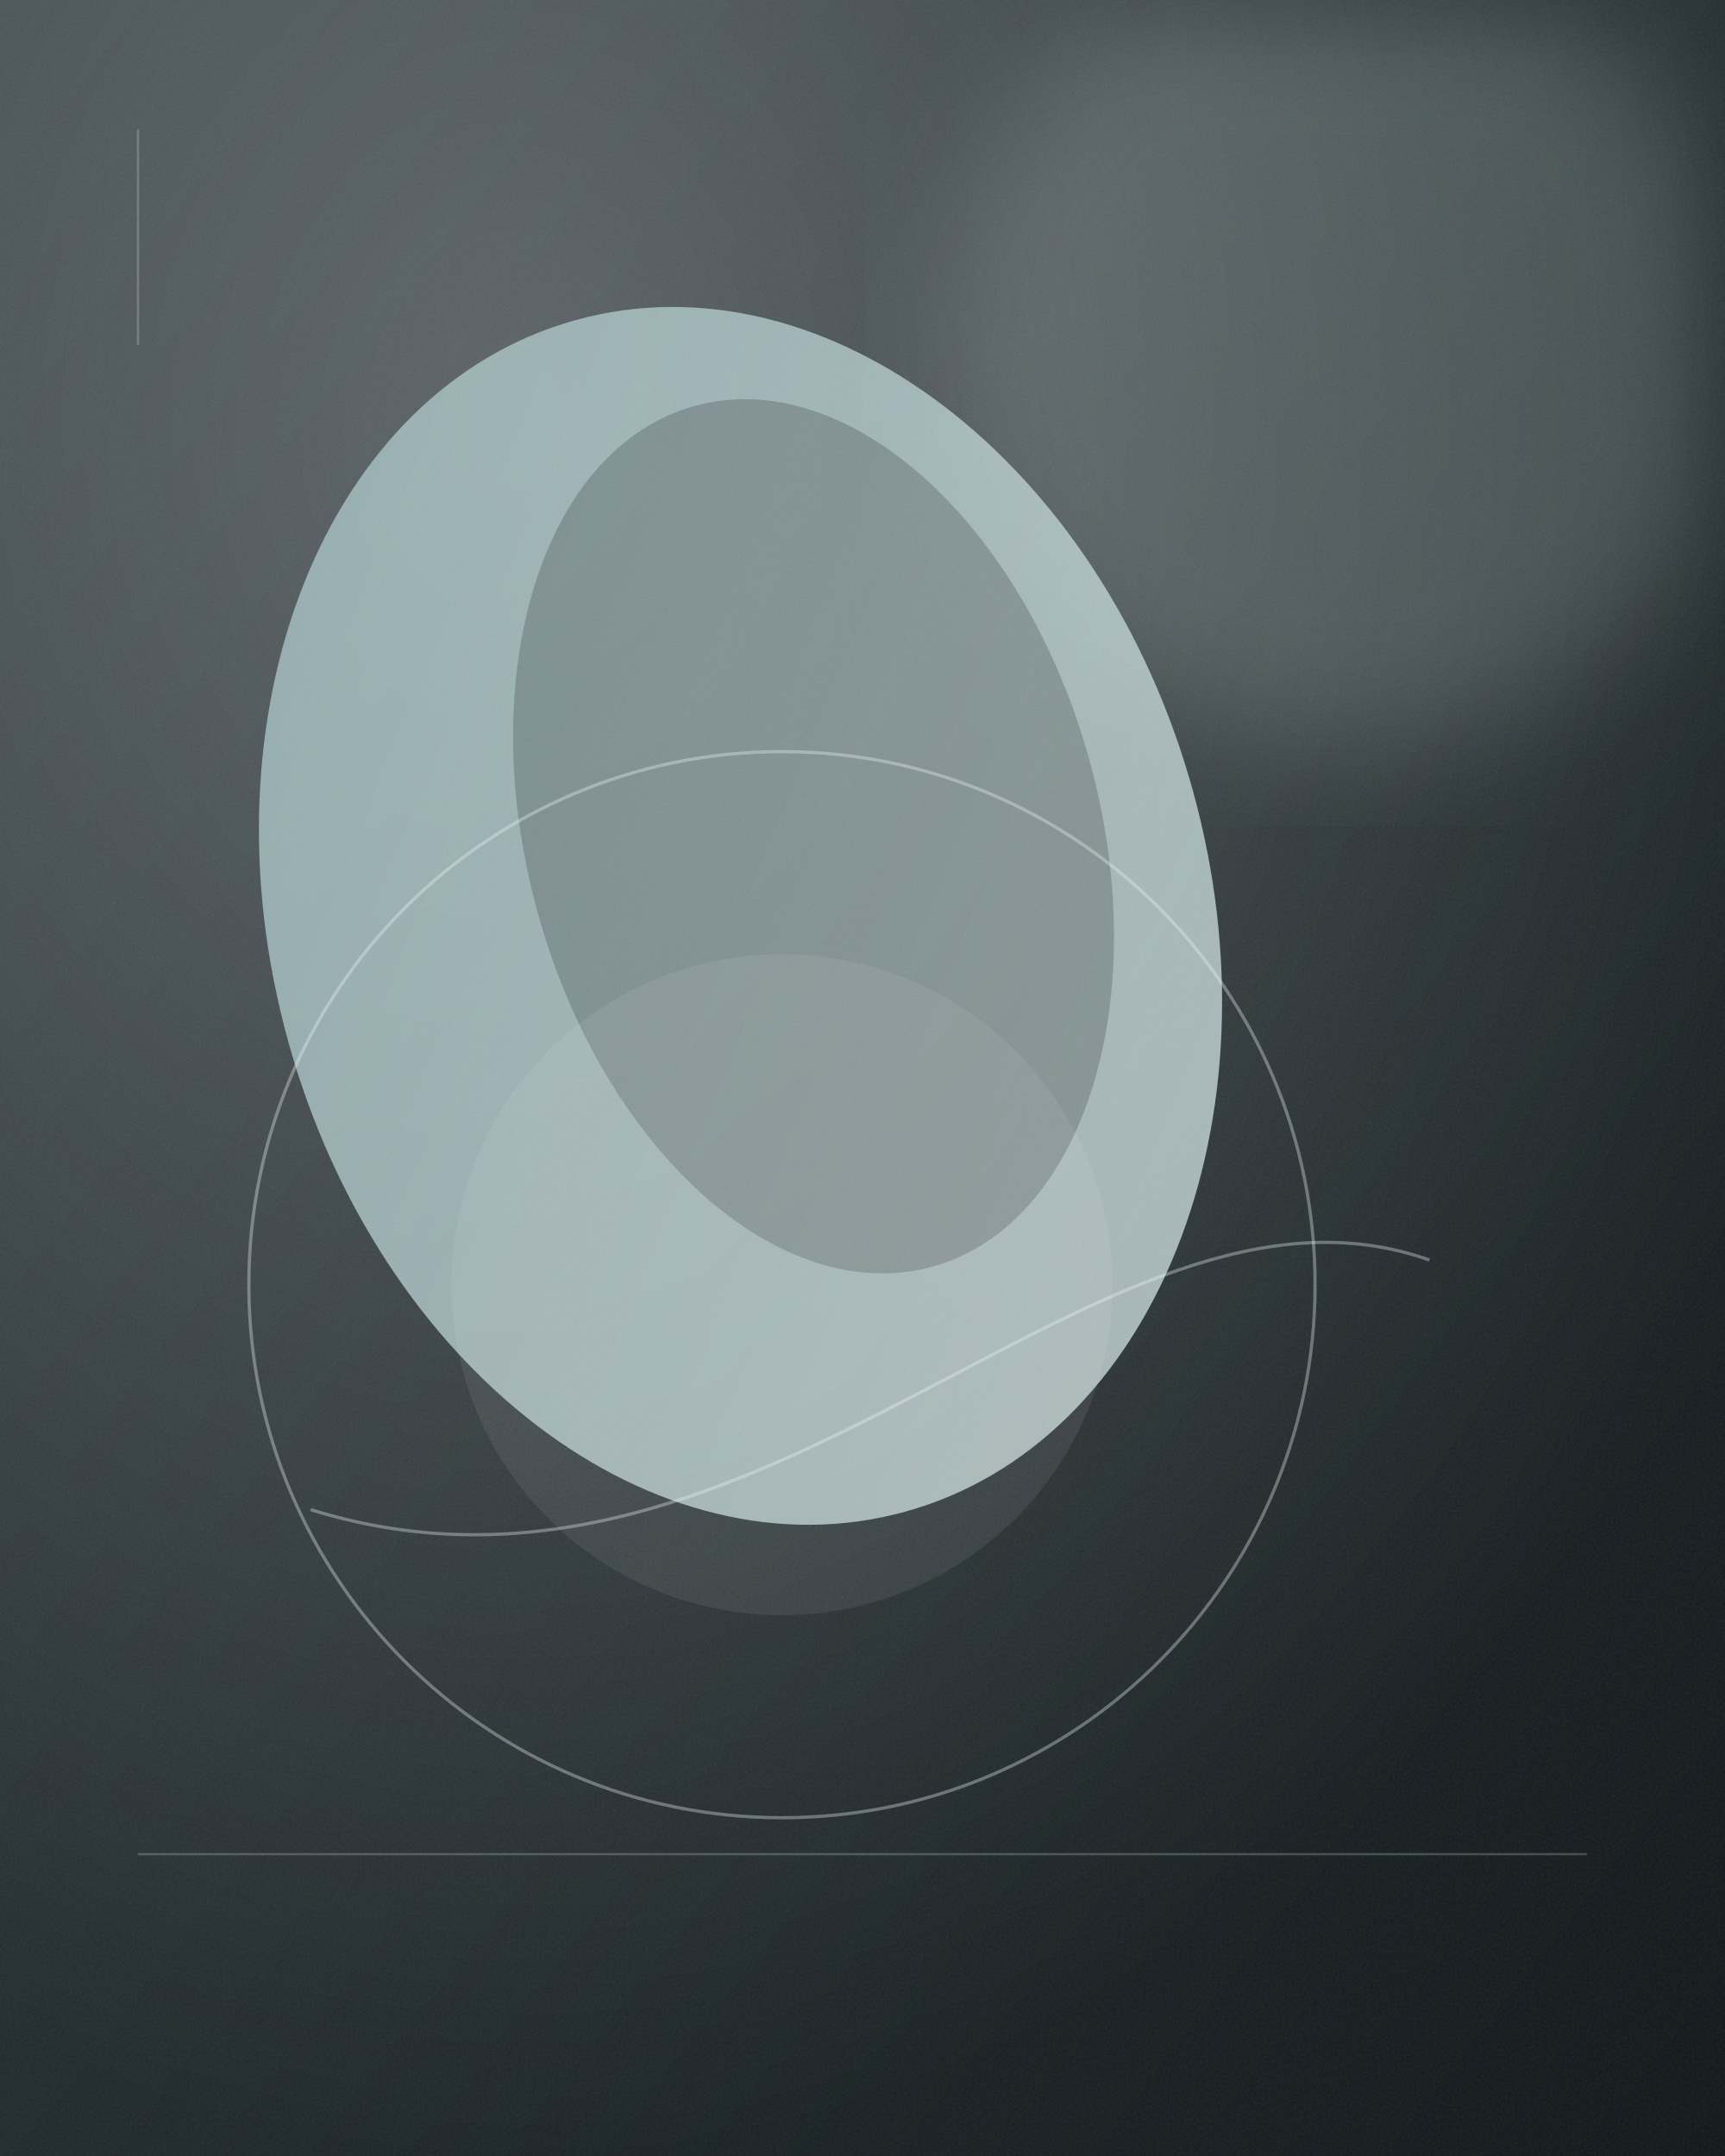
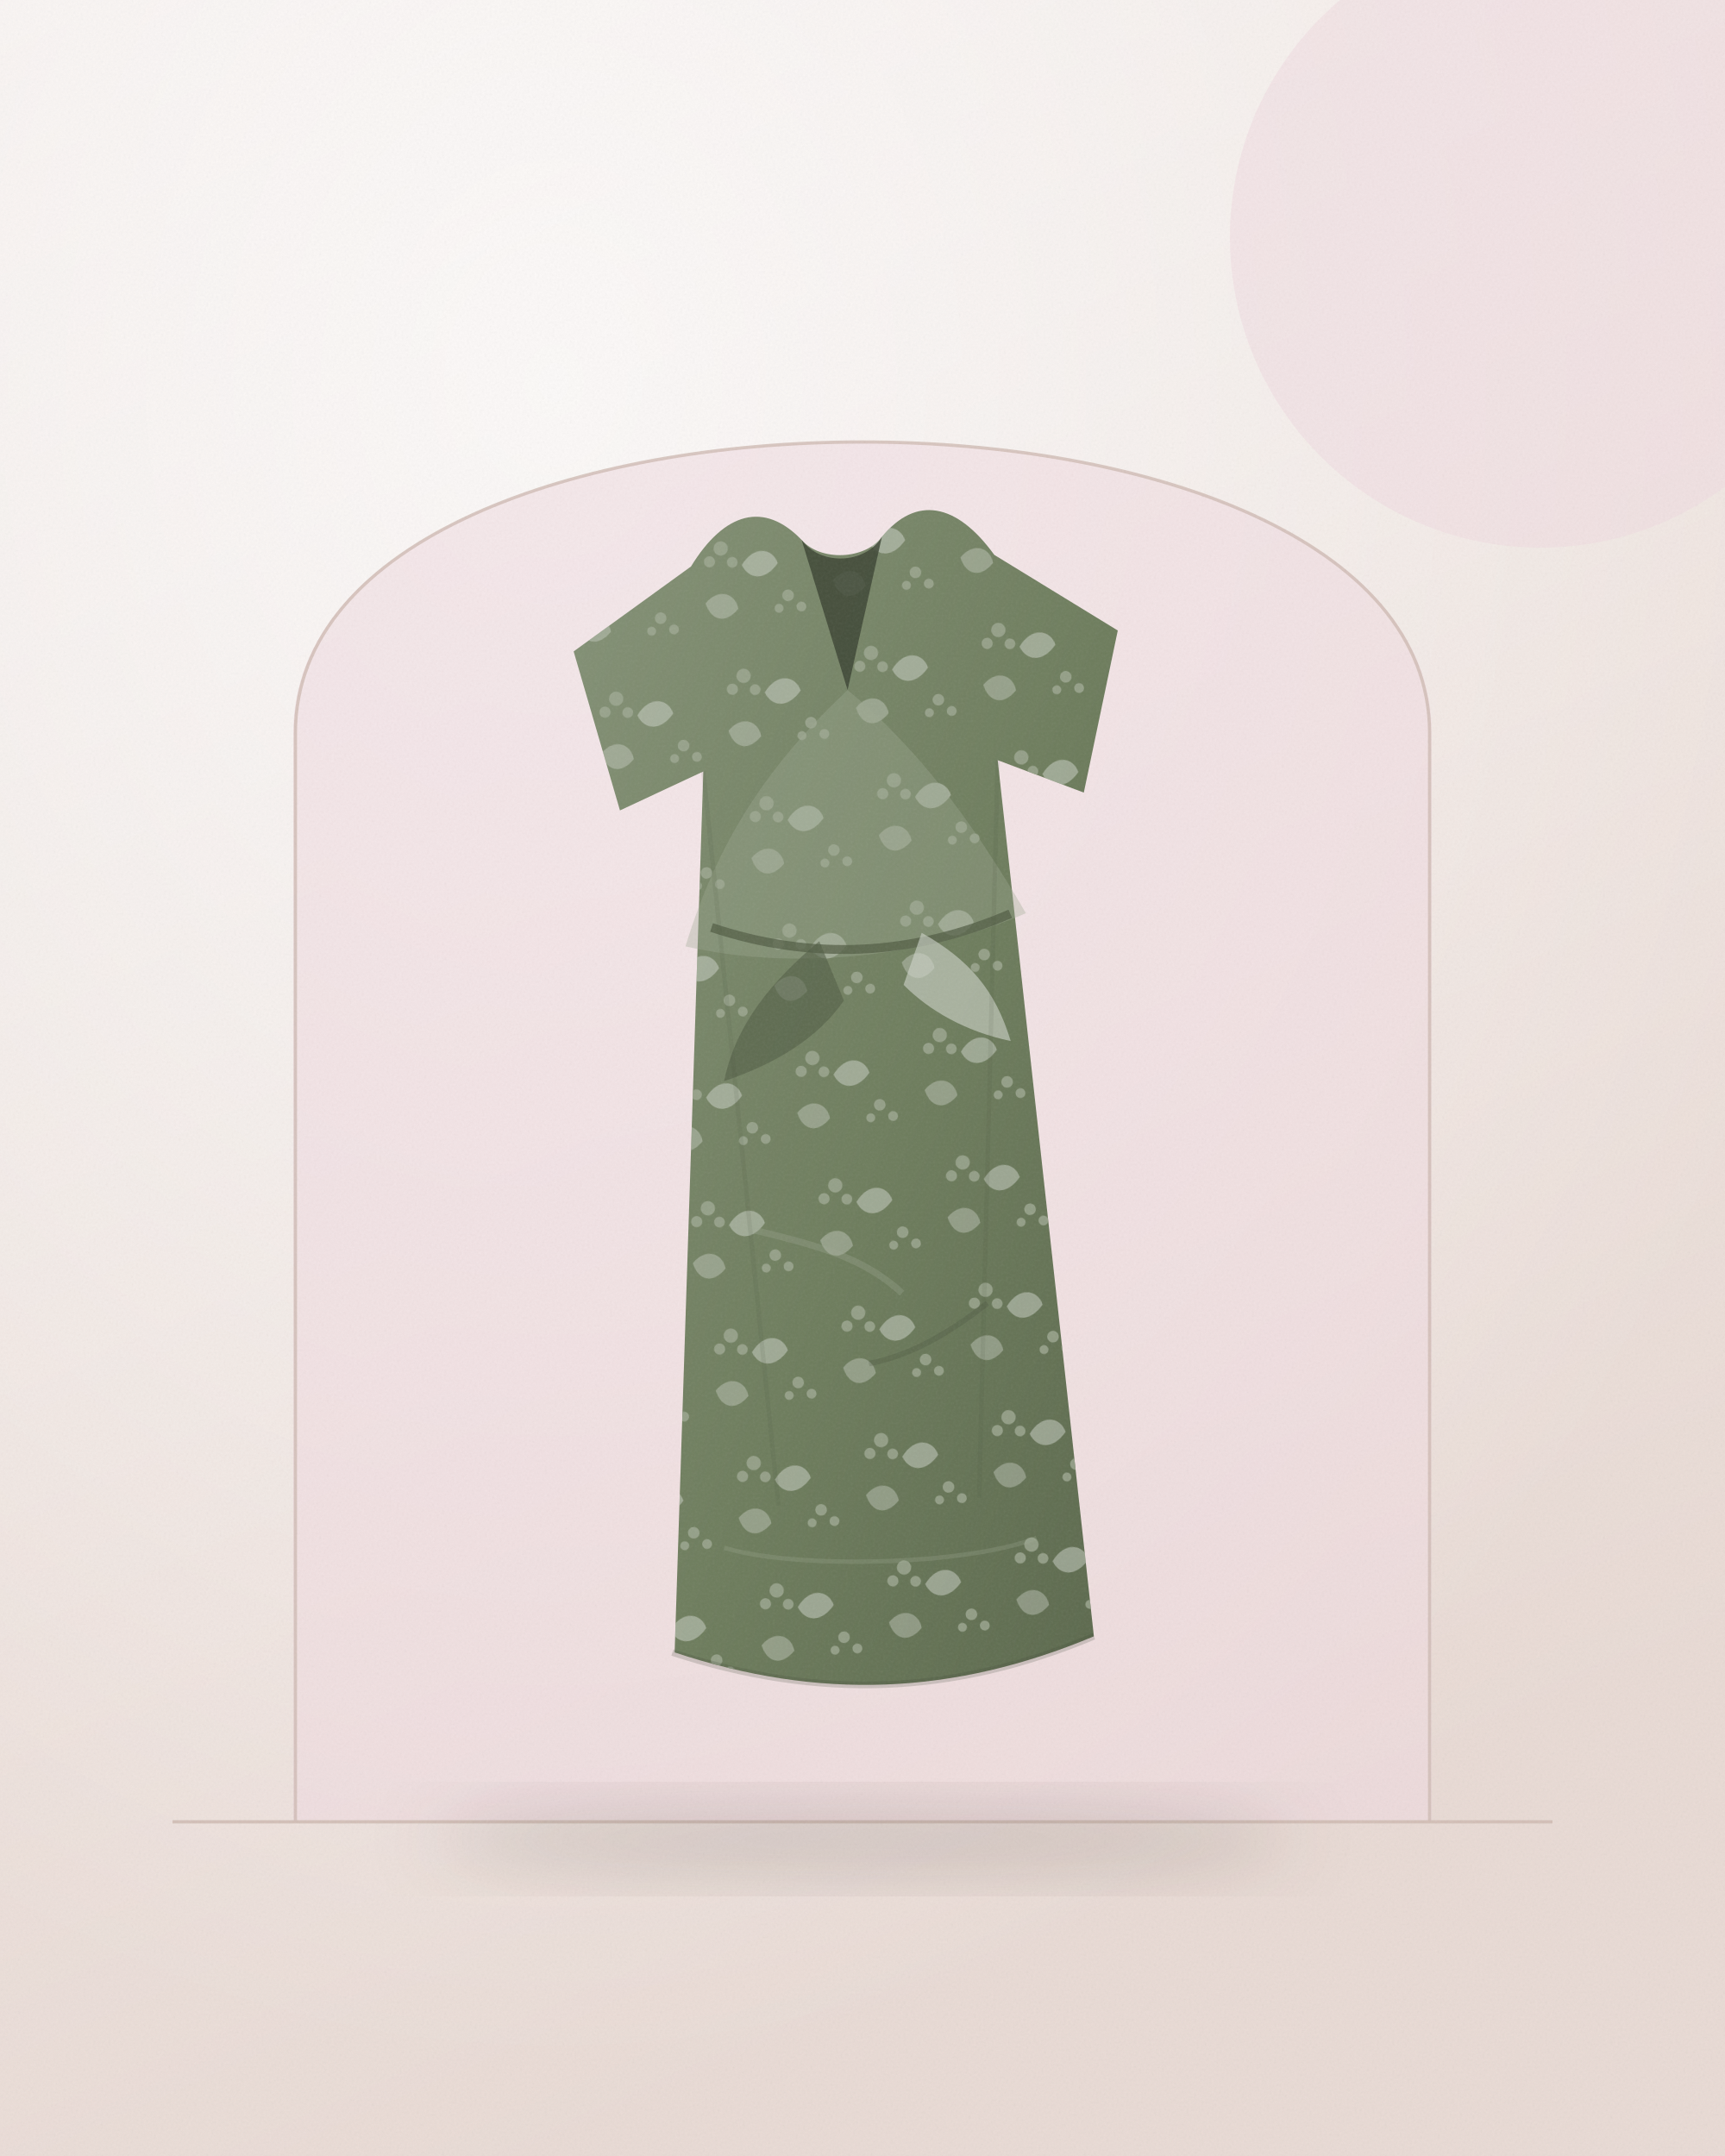
<svg xmlns="http://www.w3.org/2000/svg" viewBox="0 0 800 1000" width="800" height="1000" role="img">
  <defs>
-     <linearGradient id="bg" x1="0" y1="0" x2="1" y2="1">
-       <stop offset="0" stop-color="#2F3A3F" />
-       <stop offset="1" stop-color="#101719" />
+     <linearGradient id="bg" x1="0" y1="0" x2="0.35" y2="1">
+       <stop offset="0" stop-color="#f5eeeb" />
+       <stop offset="1" stop-color="#e8dad4" />
    </linearGradient>
-     <linearGradient id="accent" x1="0" y1="0" x2="1" y2="1">
-       <stop offset="0" stop-color="#A8C7C9" />
-       <stop offset="1" stop-color="#DBEAEA" />
-     </linearGradient>
-     <radialGradient id="glow" cx="30%" cy="20%" r="80%">
-       <stop offset="0" stop-color="#ffffff" stop-opacity="0.25" />
+     <radialGradient id="glow" cx="32%" cy="18%" r="78%">
+       <stop offset="0" stop-color="#ffffff" stop-opacity="0.72" />
      <stop offset="1" stop-color="#ffffff" stop-opacity="0" />
    </radialGradient>
+     <linearGradient id="body" x1="0" y1="0" x2="1" y2="1">
+       <stop offset="0" stop-color="#849176" />
+       <stop offset="0.55" stop-color="#6d7c5c" />
+       <stop offset="1" stop-color="#59664b" />
+     </linearGradient>
+     <linearGradient id="bodySoft" x1="0" y1="0" x2="1" y2="0.7">
+       <stop offset="0" stop-color="#9fa993" />
+       <stop offset="1" stop-color="#6d7c5c" />
+     </linearGradient>
+     <linearGradient id="metal" x1="0" y1="0" x2="1" y2="1">
+       <stop offset="0" stop-color="#f3eee2" />
+       <stop offset="0.35" stop-color="#cdbfa6" />
+       <stop offset="0.62" stop-color="#f8f3e8" />
+       <stop offset="1" stop-color="#9d8b70" />
+     </linearGradient>
    <filter id="grain">
-       <feTurbulence type="fractalNoise" baseFrequency="0.9" numOctaves="2" stitchTiles="stitch" />
+       <feTurbulence type="fractalNoise" baseFrequency="0.86" numOctaves="2" stitchTiles="stitch" />
      <feColorMatrix type="saturate" values="0" />
      <feComponentTransfer>
-         <feFuncA type="linear" slope="0.16" />
+         <feFuncA type="linear" slope="0.11" />
      </feComponentTransfer>
    </filter>
+     <filter id="blur">
+       <feGaussianBlur stdDeviation="18" />
+     </filter>
    <filter id="soft">
-       <feGaussianBlur stdDeviation="28" />
+       <feGaussianBlur stdDeviation="4" />
    </filter>
  </defs>
  <rect width="800" height="1000" fill="url(#bg)" />
  <rect width="800" height="1000" fill="url(#glow)" />
-   <g filter="url(#soft)" opacity="0.5">
-     <circle cx="624" cy="160" r="185.831" fill="#DBEAEA" opacity="0.35" />
+   <circle cx="714.399" cy="110" r="144" fill="#efdbe0" opacity="0.55" />
+   <path d="M 136 845 L 136 340 C 136 160 664 160 664 340 L 664 845 Z" fill="#efdbe0" opacity="0.58" />
+   <path d="M 137 845 L 137 340 C 137 160 663 160 663 340 L 663 845" fill="none" stroke="#d0bcb4" stroke-width="1.5" opacity="0.8" />
+   <line x1="80" y1="845" x2="720" y2="845" stroke="#d0bcb4" stroke-width="1.5" opacity="0.9" />
+   <ellipse cx="400" cy="853" rx="200" ry="22" fill="#312723" opacity="0.14" filter="url(#blur)" />
+   <g transform="translate(400 500) scale(1 1) translate(-400 -500)">
+     <g transform="translate(400 500) rotate(-2.2) scale(1.035) translate(-400 -500)">
+       <defs>
+         <clipPath id="dressClip">
+           <path d="M332 268 C348 244 366 240 382 258 C390 268 410 268 418 258 C434 240 452 244 468 268 L522 304 L504 376 L466 360 L494 754 C430 778 370 778 306 754 L334 360 L296 376 L278 304 Z" />
+         </clipPath>
+         <pattern id="floral" width="58" height="58" patternUnits="userSpaceOnUse" patternTransform="rotate(-8)">
+           <g fill="#9fa993" opacity="0.78">
+             <circle cx="16" cy="16" r="3.2" />
+             <circle cx="10" cy="21" r="2.5" />
+             <circle cx="20" cy="23" r="2.4" />
+             <circle cx="42" cy="42" r="2.6" />
+             <circle cx="37" cy="47" r="2" />
+             <circle cx="47" cy="48" r="2.2" />
+           </g>
+           <path d="M24 25 C31 17 39 20 40 27 C33 34 26 32 24 25Z" fill="#d0d5cb" opacity="0.5" />
+           <path d="M5 39 C12 33 19 37 19 44 C12 50 6 47 5 39Z" fill="#d0d5cb" opacity="0.4" />
+         </pattern>
+       </defs>
+       <g>
+         <path d="M332 268 C348 244 366 240 382 258 C390 268 410 268 418 258 C434 240 452 244 468 268 L522 304 L504 376 L466 360 L494 754 C430 778 370 778 306 754 L334 360 L296 376 L278 304 Z" fill="url(#body)" />
+         <g clip-path="url(#dressClip)">
+           <rect x="260" y="230" width="300" height="570" fill="url(#floral)" />
+         </g>
+         <path d="M382 258 L400 326 L418 258 C410 270 390 270 382 258Z" fill="#3b4332" opacity="0.82" />
+         <path d="M400 326 C368 354 341 386 323 438 C371 451 430 447 476 429 C452 384 429 352 400 326Z" fill="#9fa993" opacity="0.35" />
+         <path d="M335 430 C380 447 425 446 469 429" fill="none" stroke="#505b43" stroke-width="4" opacity="0.72" />
+         <path d="M383 438 C361 455 344 474 338 499 C362 492 381 481 393 465Z" fill="#505b43" opacity="0.58" />
+         <path d="M429 436 C450 449 461 463 467 486 C447 481 431 471 420 459Z" fill="#d0d5cb" opacity="0.6" />
+         <path d="M348 566 C376 574 397 580 414 597" fill="none" stroke="#9fa993" stroke-width="3" opacity="0.3" />
+         <path d="M452 603 C434 616 417 625 398 628" fill="none" stroke="#3b4332" stroke-width="2.5" opacity="0.22" />
+         <path d="M330 708 C362 719 438 720 470 709" fill="none" stroke="#9fa993" stroke-width="2" opacity="0.26" />
+         <path d="M305 754 C370 778 430 778 494 754" fill="none" stroke="#3b4332" stroke-width="3" opacity="0.2" />
+         <path d="M334 360 L355 690 M466 360 L445 690" fill="none" stroke="#3b4332" stroke-width="2" opacity="0.1" />
+       </g>
+     </g>
  </g>
-   <g transform="rotate(-15.44169 343.4198 424.8017)">
-     <ellipse cx="343.42" cy="424.802" rx="217.688" ry="286.711" fill="url(#accent)" opacity="0.74" />
-     <ellipse cx="385.895" cy="398.254" rx="132.736" ry="207.069" fill="#101719" opacity="0.22" />
-     <path d="M 77.947 637.18 C 263.778 756.643, 476.156 570.812, 608.892 663.727" stroke="#EDF7F7" stroke-opacity="0.35" stroke-width="1.5" fill="none" />
-   </g>
-   <circle cx="362.651" cy="595.862" r="247.239" fill="none" stroke="#EDF7F7" stroke-opacity="0.35" stroke-width="1.5" />
-   <circle cx="362.651" cy="595.862" r="153.288" fill="#EDF7F7" opacity="0.08" />
-   <g stroke="#EDF7F7" stroke-opacity="0.22" stroke-width="1">
-     <line x1="64" y1="860" x2="736" y2="860" />
-     <line x1="64" y1="60" x2="64" y2="160" />
-   </g>
-   <rect width="800" height="1000" filter="url(#grain)" opacity="0.5" />
+   <rect width="800" height="1000" filter="url(#grain)" opacity="0.72" />
</svg>
